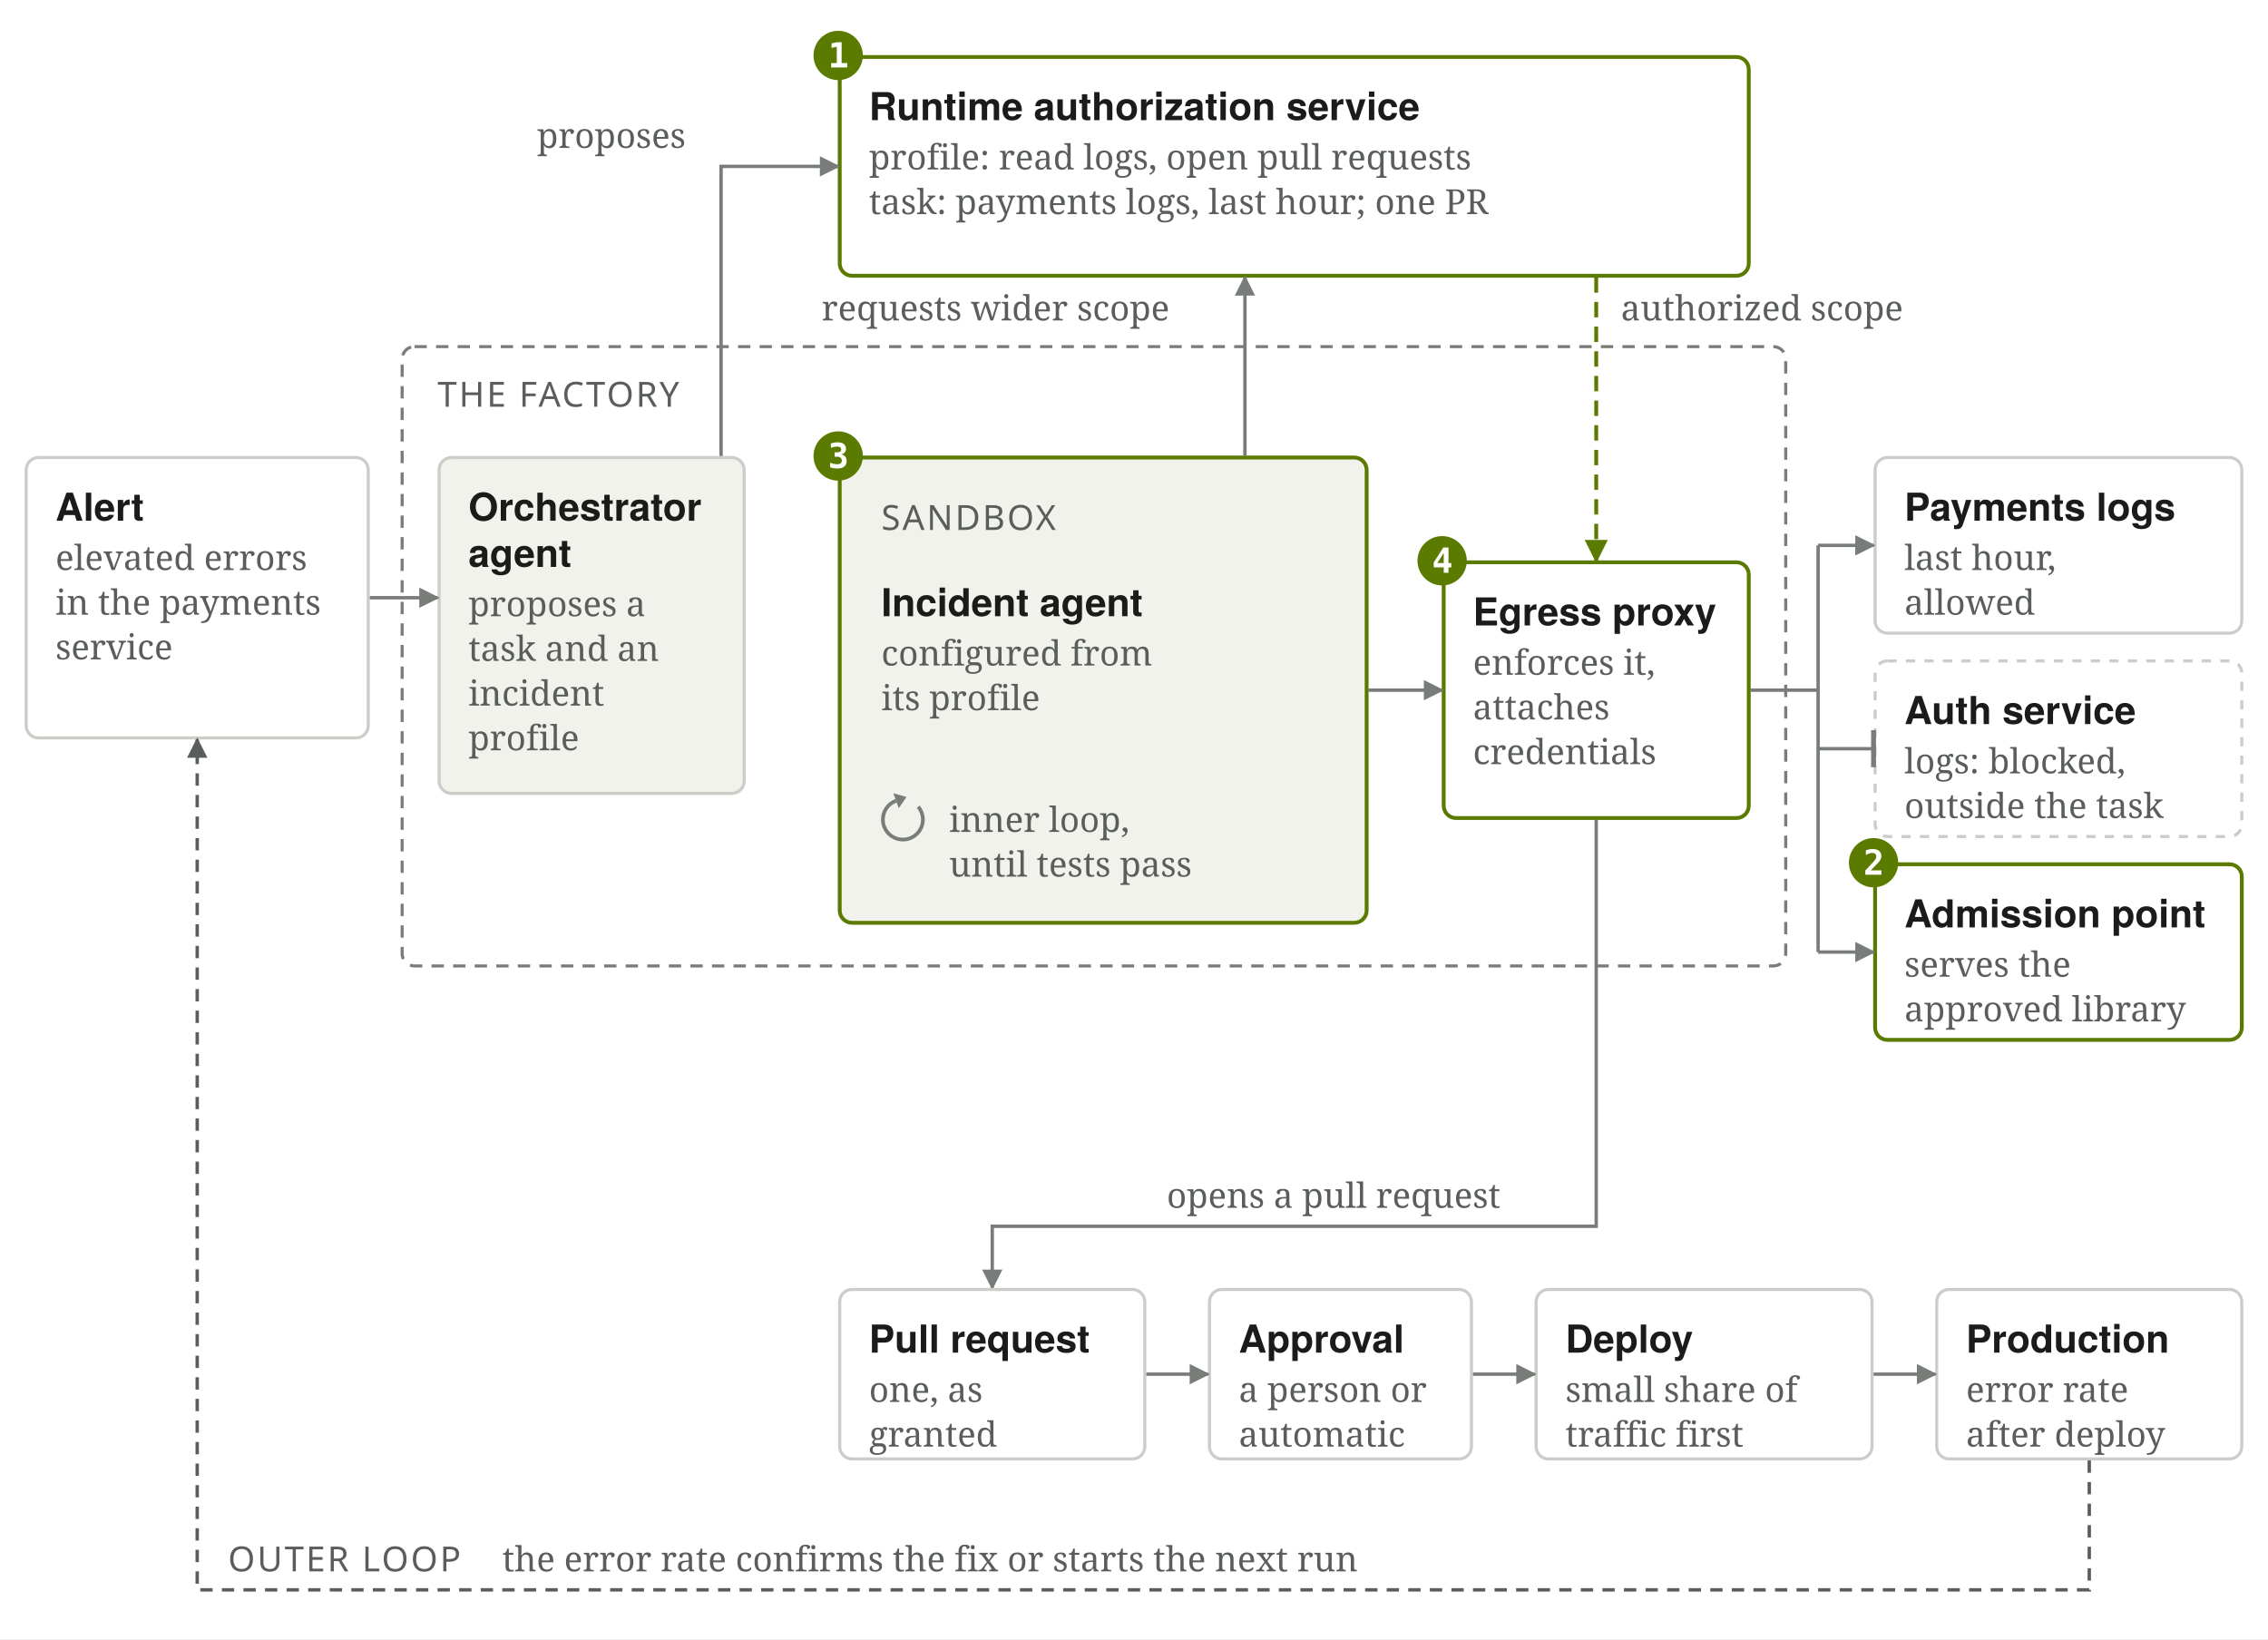
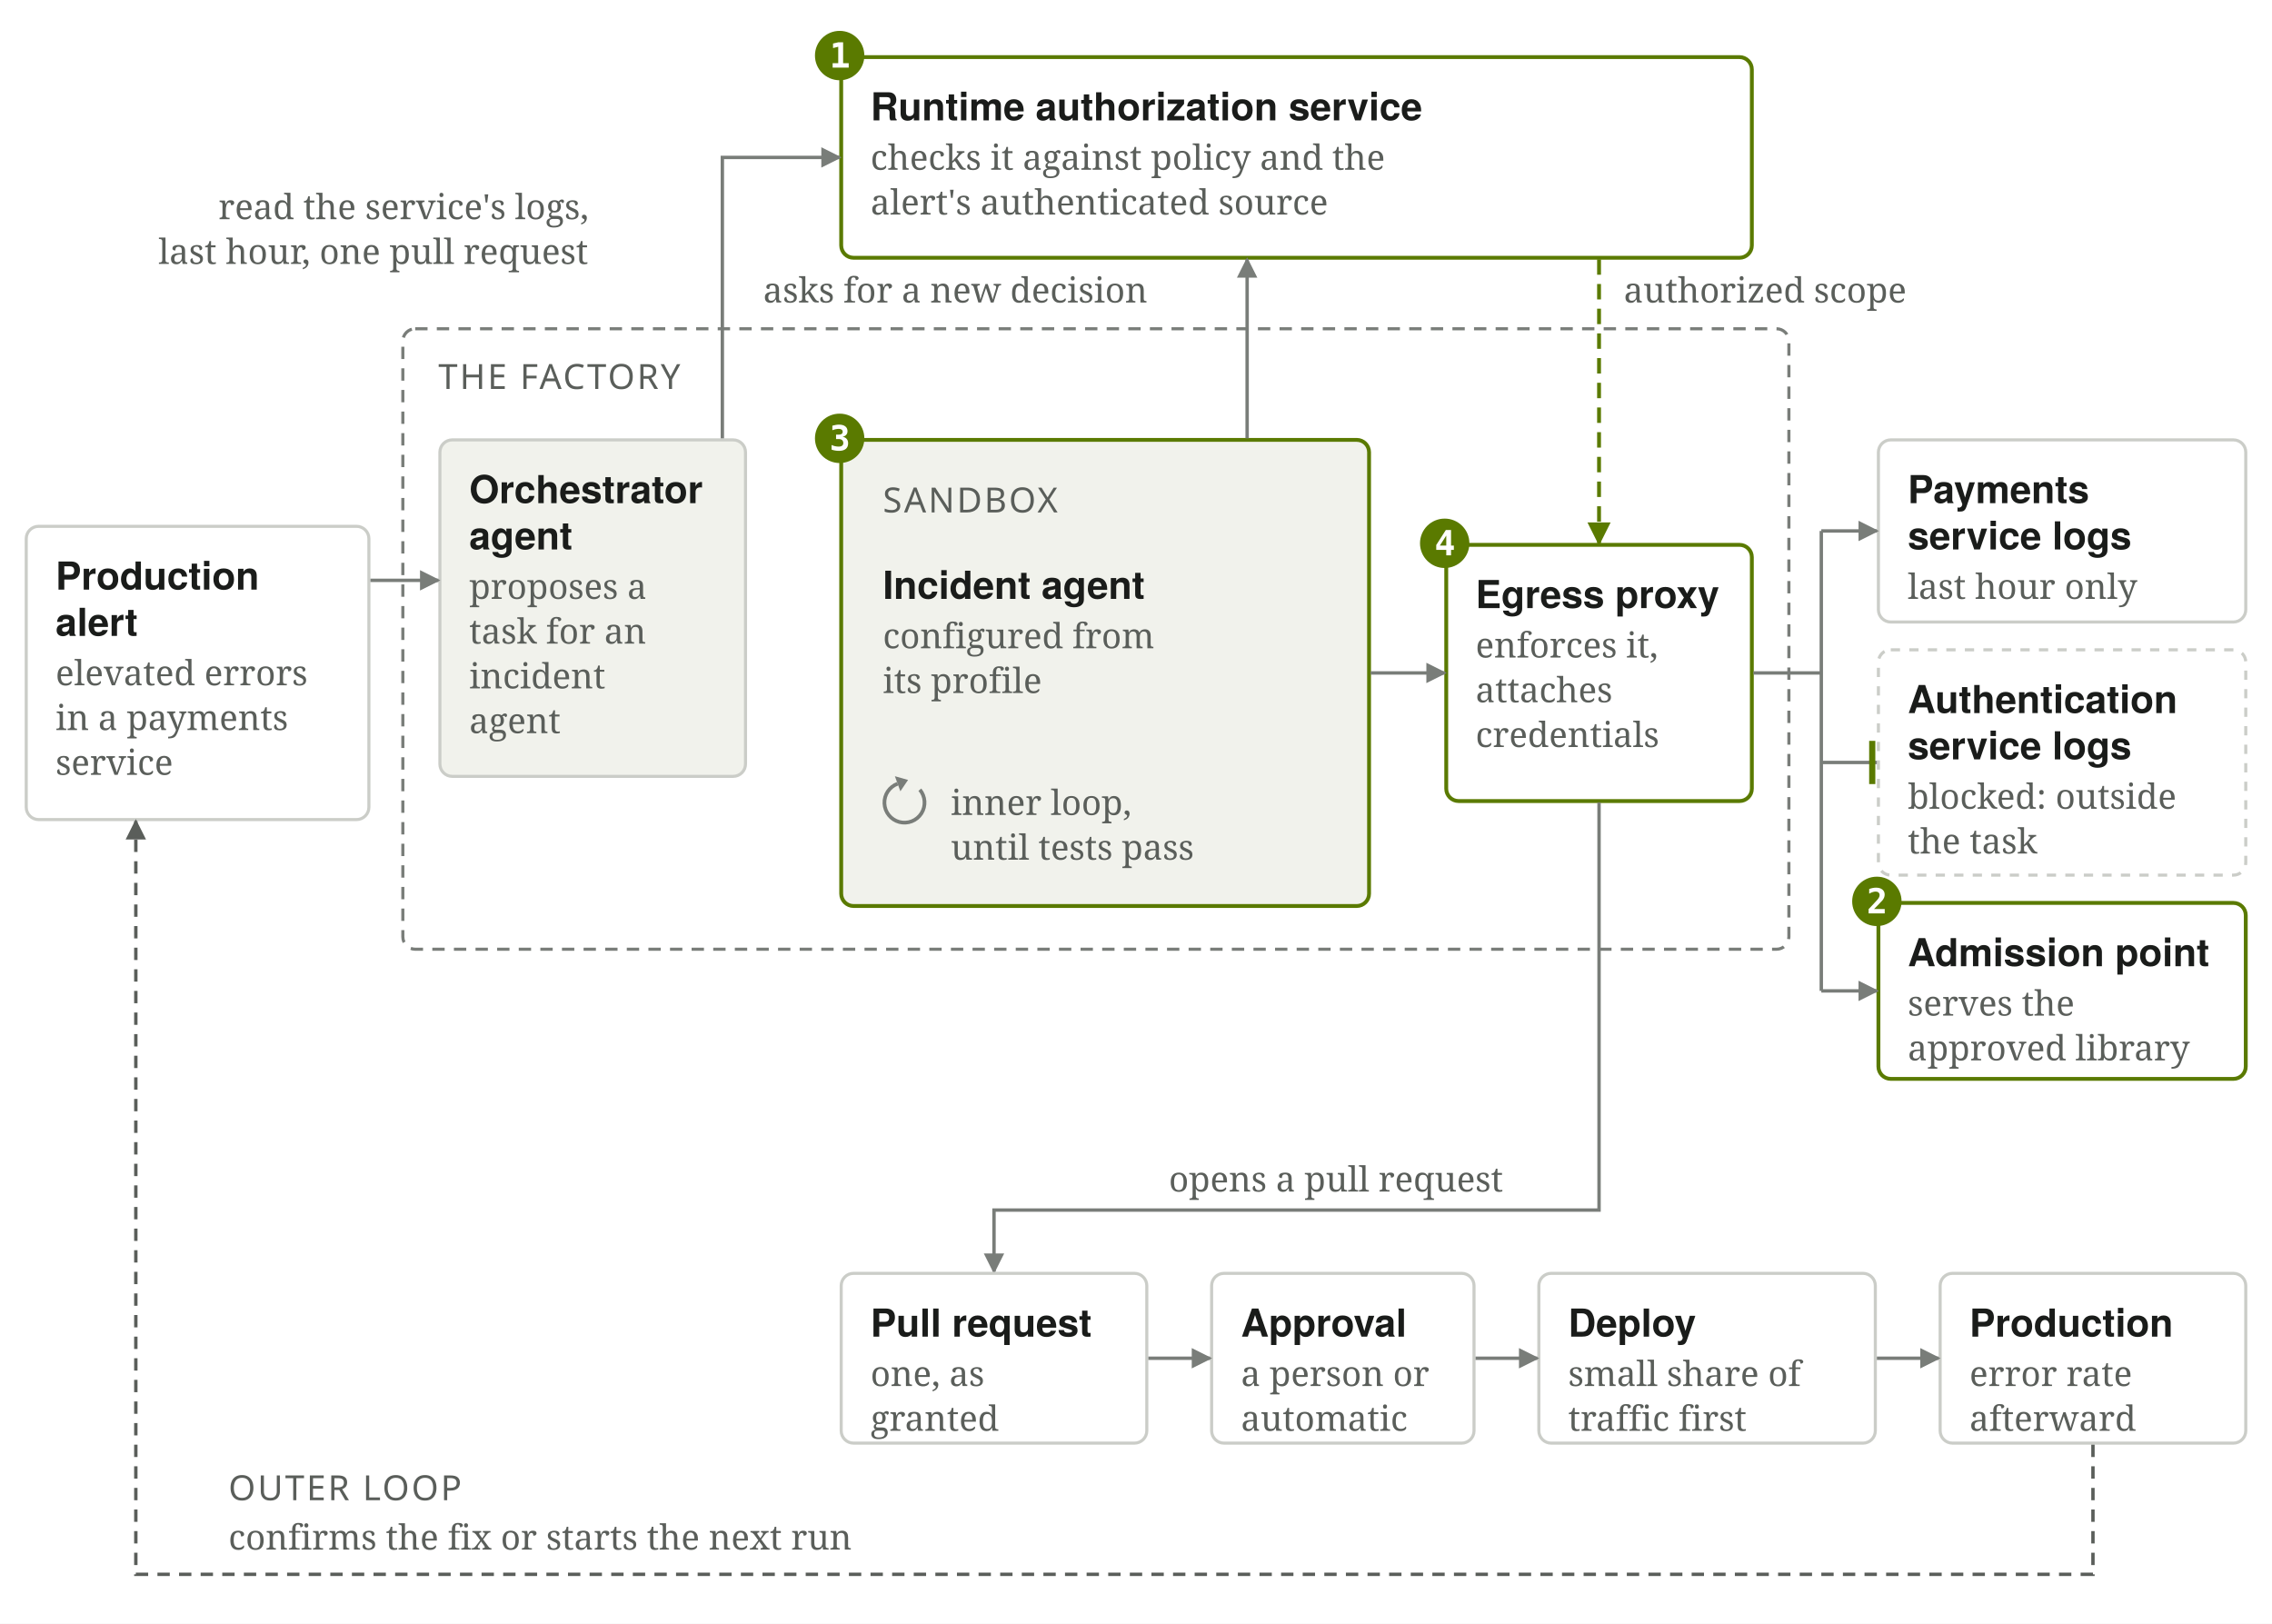
- <svg xmlns="http://www.w3.org/2000/svg" viewBox="0 0 736 532" width="736" height="532" role="img" aria-labelledby="sf6-t sf6-d">
-   <rect width="736" height="532" fill="#FFFFFF" />
+ <svg xmlns="http://www.w3.org/2000/svg" viewBox="0 0 736 526" width="736" height="526" role="img" aria-labelledby="sf6-t sf6-d">
+   <rect width="736" height="526" fill="#FFFFFF" />
  <defs>
    <marker id="sf6-a" viewBox="0 0 10 10" refX="9" refY="5" markerWidth="6" markerHeight="6" orient="auto-start-reverse">
      <path d="M0 0 L10 5 L0 10 z" fill="#797D79" />
    </marker>
    <marker id="sf6-g" viewBox="0 0 10 10" refX="9" refY="5" markerWidth="6" markerHeight="6" orient="auto-start-reverse">
      <path d="M0 0 L10 5 L0 10 z" fill="#5A7A00" />
    </marker>
    <marker id="sf6-s" viewBox="0 0 10 10" refX="9" refY="5" markerWidth="6" markerHeight="6" orient="auto-start-reverse">
      <path d="M0 0 L10 5 L0 10 z" fill="#5A5E5A" />
    </marker>
  </defs>
  <g transform="translate(8 8)">
-     <rect x="264.5" y="10.5" width="295" height="71" rx="4" fill="none" stroke="#5A7A00" stroke-width="1.25" />
+     <rect x="264.5" y="10.5" width="295" height="65" rx="4" fill="none" stroke="#5A7A00" stroke-width="1.25" />
    <circle cx="264" cy="10" r="8" fill="#5A7A00" />
    <text x="260.7" y="13.9" font-family="'IBM Plex Mono',ui-monospace,'SF Mono',Menlo,Consolas,monospace" font-size="11.25" fill="#FFFFFF" font-weight="600">1</text>
    <text x="274" y="31" font-family="Figtree,'Avenir Next','Helvetica Neue',sans-serif" font-size="12.5" fill="#1A1C1A" font-weight="600">Runtime authorization service</text>
-     <text x="274" y="47.0" font-family="'IBM Plex Serif',Charter,Georgia,serif" font-size="11.25" fill="#5A5E5A" font-weight="400">profile: read logs, open pull requests</text>
-     <text x="274" y="61.5" font-family="'IBM Plex Serif',Charter,Georgia,serif" font-size="11.25" fill="#5A5E5A" font-weight="400">task: payments logs, last hour; one PR</text>
-     <path d="M510 82 L510 174" fill="none" stroke="#5A7A00" stroke-width="1.25" stroke-dasharray="5 3" marker-end="url(#sf6-g)" />
-     <text x="518.0" y="96" font-family="'IBM Plex Serif',Charter,Georgia,serif" font-size="11.25" fill="#5A5E5A" font-weight="400">authorized scope</text>
-     <rect x="122.5" y="104.5" width="449" height="201" rx="4" fill="none" stroke="#797D79" stroke-width="1" stroke-dasharray="4 3" />
-     <text x="134" y="124" font-family="'Chakra Petch','Avenir Next',sans-serif" font-size="11.25" fill="#5A5E5A" font-weight="500" letter-spacing="0.06em">THE FACTORY</text>
-     <rect x="0.5" y="140.5" width="111" height="91" rx="4" fill="none" stroke="#CBCDC8" stroke-width="1" />
-     <text x="10" y="161" font-family="Figtree,'Avenir Next','Helvetica Neue',sans-serif" font-size="12.5" fill="#1A1C1A" font-weight="600">Alert</text>
-     <text x="10" y="177.0" font-family="'IBM Plex Serif',Charter,Georgia,serif" font-size="11.25" fill="#5A5E5A" font-weight="400">elevated errors</text>
-     <text x="10" y="191.5" font-family="'IBM Plex Serif',Charter,Georgia,serif" font-size="11.25" fill="#5A5E5A" font-weight="400">in the payments</text>
-     <text x="10" y="206.0" font-family="'IBM Plex Serif',Charter,Georgia,serif" font-size="11.25" fill="#5A5E5A" font-weight="400">service</text>
-     <rect x="134.5" y="140.5" width="99" height="109" rx="4" fill="#F1F2EC" stroke="#CBCDC8" stroke-width="1" />
-     <text x="144" y="161" font-family="Figtree,'Avenir Next','Helvetica Neue',sans-serif" font-size="12.5" fill="#1A1C1A" font-weight="600">Orchestrator</text>
-     <text x="144" y="176" font-family="Figtree,'Avenir Next','Helvetica Neue',sans-serif" font-size="12.5" fill="#1A1C1A" font-weight="600">agent</text>
-     <text x="144" y="192.0" font-family="'IBM Plex Serif',Charter,Georgia,serif" font-size="11.25" fill="#5A5E5A" font-weight="400">proposes a</text>
-     <text x="144" y="206.5" font-family="'IBM Plex Serif',Charter,Georgia,serif" font-size="11.25" fill="#5A5E5A" font-weight="400">task and an</text>
-     <text x="144" y="221.0" font-family="'IBM Plex Serif',Charter,Georgia,serif" font-size="11.25" fill="#5A5E5A" font-weight="400">incident</text>
-     <text x="144" y="235.5" font-family="'IBM Plex Serif',Charter,Georgia,serif" font-size="11.25" fill="#5A5E5A" font-weight="400">profile</text>
-     <path d="M112 186 L134 186" fill="none" stroke="#797D79" stroke-width="1.1" marker-end="url(#sf6-a)" />
-     <path d="M226 140 L226 46 L264 46" fill="none" stroke="#797D79" stroke-width="1.1" marker-end="url(#sf6-a)" />
-     <text x="166.25" y="40.0" font-family="'IBM Plex Serif',Charter,Georgia,serif" font-size="11.25" fill="#5A5E5A" font-weight="400">proposes</text>
-     <rect x="264.5" y="140.5" width="171" height="151" rx="4" fill="#F1F2EC" stroke="#5A7A00" stroke-width="1.25" />
-     <circle cx="264" cy="140" r="8" fill="#5A7A00" />
-     <text x="260.7" y="143.9" font-family="'IBM Plex Mono',ui-monospace,'SF Mono',Menlo,Consolas,monospace" font-size="11.25" fill="#FFFFFF" font-weight="600">3</text>
-     <text x="278" y="164" font-family="'Chakra Petch','Avenir Next',sans-serif" font-size="11.25" fill="#5A5E5A" font-weight="500" letter-spacing="0.06em">SANDBOX</text>
-     <text x="278" y="192" font-family="Figtree,'Avenir Next','Helvetica Neue',sans-serif" font-size="12.5" fill="#1A1C1A" font-weight="600">Incident agent</text>
-     <text x="278" y="208" font-family="'IBM Plex Serif',Charter,Georgia,serif" font-size="11.25" fill="#5A5E5A" font-weight="400">configured from</text>
-     <text x="278" y="222.5" font-family="'IBM Plex Serif',Charter,Georgia,serif" font-size="11.25" fill="#5A5E5A" font-weight="400">its profile</text>
-     <path d="M289.98 253.82 A6.5 6.5 0 1 1 282.78 251.89" fill="none" stroke="#797D79" stroke-width="1.2" />
-     <path d="M286.16 250.66 L283.67 254.34 L281.89 249.45 z" fill="#797D79" />
-     <text x="300" y="262" font-family="'IBM Plex Serif',Charter,Georgia,serif" font-size="11.25" fill="#5A5E5A" font-weight="400">inner loop,</text>
-     <text x="300" y="276.5" font-family="'IBM Plex Serif',Charter,Georgia,serif" font-size="11.25" fill="#5A5E5A" font-weight="400">until tests pass</text>
-     <path d="M396 140 L396 82" fill="none" stroke="#797D79" stroke-width="1.1" marker-end="url(#sf6-a)" />
-     <text x="258.625" y="96" font-family="'IBM Plex Serif',Charter,Georgia,serif" font-size="11.25" fill="#5A5E5A" font-weight="400">requests wider scope</text>
-     <rect x="460.5" y="174.5" width="99" height="83" rx="4" fill="none" stroke="#5A7A00" stroke-width="1.25" />
-     <circle cx="460" cy="174" r="8" fill="#5A7A00" />
-     <text x="456.7" y="177.9" font-family="'IBM Plex Mono',ui-monospace,'SF Mono',Menlo,Consolas,monospace" font-size="11.25" fill="#FFFFFF" font-weight="600">4</text>
-     <text x="470" y="195" font-family="Figtree,'Avenir Next','Helvetica Neue',sans-serif" font-size="12.5" fill="#1A1C1A" font-weight="600">Egress proxy</text>
-     <text x="470" y="211.0" font-family="'IBM Plex Serif',Charter,Georgia,serif" font-size="11.25" fill="#5A5E5A" font-weight="400">enforces it,</text>
-     <text x="470" y="225.5" font-family="'IBM Plex Serif',Charter,Georgia,serif" font-size="11.25" fill="#5A5E5A" font-weight="400">attaches</text>
-     <text x="470" y="240.0" font-family="'IBM Plex Serif',Charter,Georgia,serif" font-size="11.25" fill="#5A5E5A" font-weight="400">credentials</text>
-     <path d="M436 216 L460 216" fill="none" stroke="#797D79" stroke-width="1.1" marker-end="url(#sf6-a)" />
-     <rect x="600.5" y="140.5" width="119" height="57" rx="4" fill="none" stroke="#CBCDC8" stroke-width="1" />
-     <text x="610" y="161" font-family="Figtree,'Avenir Next','Helvetica Neue',sans-serif" font-size="12.5" fill="#1A1C1A" font-weight="600">Payments logs</text>
-     <text x="610" y="177.0" font-family="'IBM Plex Serif',Charter,Georgia,serif" font-size="11.25" fill="#5A5E5A" font-weight="400">last hour,</text>
-     <text x="610" y="191.5" font-family="'IBM Plex Serif',Charter,Georgia,serif" font-size="11.25" fill="#5A5E5A" font-weight="400">allowed</text>
-     <rect x="600.5" y="206.5" width="119" height="57" rx="4" fill="none" stroke="#CBCDC8" stroke-width="1" stroke-dasharray="3 3" />
-     <text x="610" y="227" font-family="Figtree,'Avenir Next','Helvetica Neue',sans-serif" font-size="12.5" fill="#1A1C1A" font-weight="600">Auth service</text>
-     <text x="610" y="243.0" font-family="'IBM Plex Serif',Charter,Georgia,serif" font-size="11.25" fill="#5A5E5A" font-weight="400">logs: blocked,</text>
-     <text x="610" y="257.5" font-family="'IBM Plex Serif',Charter,Georgia,serif" font-size="11.25" fill="#5A5E5A" font-weight="400">outside the task</text>
-     <rect x="600.5" y="272.5" width="119" height="57" rx="4" fill="none" stroke="#5A7A00" stroke-width="1.25" />
-     <circle cx="600" cy="272" r="8" fill="#5A7A00" />
-     <text x="596.7" y="275.9" font-family="'IBM Plex Mono',ui-monospace,'SF Mono',Menlo,Consolas,monospace" font-size="11.25" fill="#FFFFFF" font-weight="600">2</text>
-     <text x="610" y="293" font-family="Figtree,'Avenir Next','Helvetica Neue',sans-serif" font-size="12.5" fill="#1A1C1A" font-weight="600">Admission point</text>
-     <text x="610" y="309.0" font-family="'IBM Plex Serif',Charter,Georgia,serif" font-size="11.25" fill="#5A5E5A" font-weight="400">serves the</text>
-     <text x="610" y="323.5" font-family="'IBM Plex Serif',Charter,Georgia,serif" font-size="11.25" fill="#5A5E5A" font-weight="400">approved library</text>
-     <path d="M560 216 L582 216" fill="none" stroke="#797D79" stroke-width="1.1" />
-     <path d="M582 169 L582 301" fill="none" stroke="#797D79" stroke-width="1.1" />
-     <path d="M582 169 L600 169" fill="none" stroke="#797D79" stroke-width="1.1" marker-end="url(#sf6-a)" />
-     <path d="M582 235 L600 235" fill="none" stroke="#797D79" stroke-width="1.1" />
-     <path d="M600 229 L600 241" stroke="#797D79" stroke-width="1.6" />
-     <path d="M582 301 L600 301" fill="none" stroke="#797D79" stroke-width="1.1" marker-end="url(#sf6-a)" />
-     <path d="M510 258 L510 390 L314 390 L314 410" fill="none" stroke="#797D79" stroke-width="1.1" marker-end="url(#sf6-a)" />
-     <text x="370.625" y="384" font-family="'IBM Plex Serif',Charter,Georgia,serif" font-size="11.25" fill="#5A5E5A" font-weight="400">opens a pull request</text>
-     <rect x="264.5" y="410.5" width="99" height="55" rx="4" fill="none" stroke="#CBCDC8" stroke-width="1" />
-     <text x="274" y="431" font-family="Figtree,'Avenir Next','Helvetica Neue',sans-serif" font-size="12.5" fill="#1A1C1A" font-weight="600">Pull request</text>
-     <text x="274" y="447.0" font-family="'IBM Plex Serif',Charter,Georgia,serif" font-size="11.25" fill="#5A5E5A" font-weight="400">one, as</text>
-     <text x="274" y="461.5" font-family="'IBM Plex Serif',Charter,Georgia,serif" font-size="11.25" fill="#5A5E5A" font-weight="400">granted</text>
-     <rect x="384.5" y="410.5" width="85" height="55" rx="4" fill="none" stroke="#CBCDC8" stroke-width="1" />
-     <text x="394" y="431" font-family="Figtree,'Avenir Next','Helvetica Neue',sans-serif" font-size="12.5" fill="#1A1C1A" font-weight="600">Approval</text>
-     <text x="394" y="447.0" font-family="'IBM Plex Serif',Charter,Georgia,serif" font-size="11.25" fill="#5A5E5A" font-weight="400">a person or</text>
-     <text x="394" y="461.5" font-family="'IBM Plex Serif',Charter,Georgia,serif" font-size="11.25" fill="#5A5E5A" font-weight="400">automatic</text>
-     <rect x="490.5" y="410.5" width="109" height="55" rx="4" fill="none" stroke="#CBCDC8" stroke-width="1" />
-     <text x="500" y="431" font-family="Figtree,'Avenir Next','Helvetica Neue',sans-serif" font-size="12.5" fill="#1A1C1A" font-weight="600">Deploy</text>
-     <text x="500" y="447.0" font-family="'IBM Plex Serif',Charter,Georgia,serif" font-size="11.25" fill="#5A5E5A" font-weight="400">small share of</text>
-     <text x="500" y="461.5" font-family="'IBM Plex Serif',Charter,Georgia,serif" font-size="11.25" fill="#5A5E5A" font-weight="400">traffic first</text>
-     <rect x="620.5" y="410.5" width="99" height="55" rx="4" fill="none" stroke="#CBCDC8" stroke-width="1" />
-     <text x="630" y="431" font-family="Figtree,'Avenir Next','Helvetica Neue',sans-serif" font-size="12.5" fill="#1A1C1A" font-weight="600">Production</text>
-     <text x="630" y="447.0" font-family="'IBM Plex Serif',Charter,Georgia,serif" font-size="11.25" fill="#5A5E5A" font-weight="400">error rate</text>
-     <text x="630" y="461.5" font-family="'IBM Plex Serif',Charter,Georgia,serif" font-size="11.25" fill="#5A5E5A" font-weight="400">after deploy</text>
-     <path d="M364 438 L384 438" fill="none" stroke="#797D79" stroke-width="1.1" marker-end="url(#sf6-a)" />
-     <path d="M470 438 L490 438" fill="none" stroke="#797D79" stroke-width="1.1" marker-end="url(#sf6-a)" />
-     <path d="M600 438 L620 438" fill="none" stroke="#797D79" stroke-width="1.1" marker-end="url(#sf6-a)" />
-     <path d="M670 466 L670 508 L56 508 L56 232" fill="none" stroke="#5A5E5A" stroke-width="1.1" stroke-dasharray="4 3" marker-end="url(#sf6-s)" />
-     <text x="66.0" y="502" font-family="'Chakra Petch','Avenir Next',sans-serif" font-size="11.25" fill="#5A5E5A" font-weight="500" letter-spacing="0.06em">OUTER LOOP</text>
-     <text x="155.0" y="502" font-family="'IBM Plex Serif',Charter,Georgia,serif" font-size="11.25" fill="#5A5E5A" font-weight="400">the error rate confirms the fix or starts the next run</text>
+     <text x="274" y="47.0" font-family="'IBM Plex Serif',Charter,Georgia,serif" font-size="11.25" fill="#5A5E5A" font-weight="400">checks it against policy and the</text>
+     <text x="274" y="61.5" font-family="'IBM Plex Serif',Charter,Georgia,serif" font-size="11.25" fill="#5A5E5A" font-weight="400">alert's authenticated source</text>
+     <path d="M510 76 L510 168" fill="none" stroke="#5A7A00" stroke-width="1.25" stroke-dasharray="5 3" marker-end="url(#sf6-g)" />
+     <text x="518.0" y="90" font-family="'IBM Plex Serif',Charter,Georgia,serif" font-size="11.25" fill="#5A5E5A" font-weight="400">authorized scope</text>
+     <rect x="122.5" y="98.5" width="449" height="201" rx="4" fill="none" stroke="#797D79" stroke-width="1" stroke-dasharray="4 3" />
+     <text x="134" y="118" font-family="'Chakra Petch','Avenir Next',sans-serif" font-size="11.25" fill="#5A5E5A" font-weight="500" letter-spacing="0.06em">THE FACTORY</text>
+     <rect x="0.5" y="162.5" width="111" height="95" rx="4" fill="none" stroke="#CBCDC8" stroke-width="1" />
+     <text x="10" y="183" font-family="Figtree,'Avenir Next','Helvetica Neue',sans-serif" font-size="12.5" fill="#1A1C1A" font-weight="600">Production</text>
+     <text x="10" y="198" font-family="Figtree,'Avenir Next','Helvetica Neue',sans-serif" font-size="12.5" fill="#1A1C1A" font-weight="600">alert</text>
+     <text x="10" y="214.0" font-family="'IBM Plex Serif',Charter,Georgia,serif" font-size="11.25" fill="#5A5E5A" font-weight="400">elevated errors</text>
+     <text x="10" y="228.5" font-family="'IBM Plex Serif',Charter,Georgia,serif" font-size="11.25" fill="#5A5E5A" font-weight="400">in a payments</text>
+     <text x="10" y="243.0" font-family="'IBM Plex Serif',Charter,Georgia,serif" font-size="11.25" fill="#5A5E5A" font-weight="400">service</text>
+     <rect x="134.5" y="134.5" width="99" height="109" rx="4" fill="#F1F2EC" stroke="#CBCDC8" stroke-width="1" />
+     <text x="144" y="155" font-family="Figtree,'Avenir Next','Helvetica Neue',sans-serif" font-size="12.5" fill="#1A1C1A" font-weight="600">Orchestrator</text>
+     <text x="144" y="170" font-family="Figtree,'Avenir Next','Helvetica Neue',sans-serif" font-size="12.5" fill="#1A1C1A" font-weight="600">agent</text>
+     <text x="144" y="186.0" font-family="'IBM Plex Serif',Charter,Georgia,serif" font-size="11.25" fill="#5A5E5A" font-weight="400">proposes a</text>
+     <text x="144" y="200.5" font-family="'IBM Plex Serif',Charter,Georgia,serif" font-size="11.25" fill="#5A5E5A" font-weight="400">task for an</text>
+     <text x="144" y="215.0" font-family="'IBM Plex Serif',Charter,Georgia,serif" font-size="11.25" fill="#5A5E5A" font-weight="400">incident</text>
+     <text x="144" y="229.5" font-family="'IBM Plex Serif',Charter,Georgia,serif" font-size="11.25" fill="#5A5E5A" font-weight="400">agent</text>
+     <path d="M112 180 L134 180" fill="none" stroke="#797D79" stroke-width="1.1" marker-end="url(#sf6-a)" />
+     <path d="M226 134 L226 43 L264 43" fill="none" stroke="#797D79" stroke-width="1.1" marker-end="url(#sf6-a)" />
+     <text x="62.75" y="63.0" font-family="'IBM Plex Serif',Charter,Georgia,serif" font-size="11.25" fill="#5A5E5A" font-weight="400">read the service's logs,</text>
+     <text x="43.344" y="77.5" font-family="'IBM Plex Serif',Charter,Georgia,serif" font-size="11.25" fill="#5A5E5A" font-weight="400">last hour, one pull request</text>
+     <rect x="264.5" y="134.5" width="171" height="151" rx="4" fill="#F1F2EC" stroke="#5A7A00" stroke-width="1.25" />
+     <circle cx="264" cy="134" r="8" fill="#5A7A00" />
+     <text x="260.7" y="137.9" font-family="'IBM Plex Mono',ui-monospace,'SF Mono',Menlo,Consolas,monospace" font-size="11.25" fill="#FFFFFF" font-weight="600">3</text>
+     <text x="278" y="158" font-family="'Chakra Petch','Avenir Next',sans-serif" font-size="11.25" fill="#5A5E5A" font-weight="500" letter-spacing="0.06em">SANDBOX</text>
+     <text x="278" y="186" font-family="Figtree,'Avenir Next','Helvetica Neue',sans-serif" font-size="12.5" fill="#1A1C1A" font-weight="600">Incident agent</text>
+     <text x="278" y="202" font-family="'IBM Plex Serif',Charter,Georgia,serif" font-size="11.25" fill="#5A5E5A" font-weight="400">configured from</text>
+     <text x="278" y="216.5" font-family="'IBM Plex Serif',Charter,Georgia,serif" font-size="11.25" fill="#5A5E5A" font-weight="400">its profile</text>
+     <path d="M289.98 247.82 A6.5 6.5 0 1 1 282.78 245.89" fill="none" stroke="#797D79" stroke-width="1.2" />
+     <path d="M286.16 244.66 L283.67 248.34 L281.89 243.45 z" fill="#797D79" />
+     <text x="300" y="256" font-family="'IBM Plex Serif',Charter,Georgia,serif" font-size="11.25" fill="#5A5E5A" font-weight="400">inner loop,</text>
+     <text x="300" y="270.5" font-family="'IBM Plex Serif',Charter,Georgia,serif" font-size="11.25" fill="#5A5E5A" font-weight="400">until tests pass</text>
+     <path d="M396 134 L396 76" fill="none" stroke="#797D79" stroke-width="1.1" marker-end="url(#sf6-a)" />
+     <text x="239.219" y="90" font-family="'IBM Plex Serif',Charter,Georgia,serif" font-size="11.25" fill="#5A5E5A" font-weight="400">asks for a new decision</text>
+     <rect x="460.5" y="168.5" width="99" height="83" rx="4" fill="none" stroke="#5A7A00" stroke-width="1.25" />
+     <circle cx="460" cy="168" r="8" fill="#5A7A00" />
+     <text x="456.7" y="171.9" font-family="'IBM Plex Mono',ui-monospace,'SF Mono',Menlo,Consolas,monospace" font-size="11.25" fill="#FFFFFF" font-weight="600">4</text>
+     <text x="470" y="189" font-family="Figtree,'Avenir Next','Helvetica Neue',sans-serif" font-size="12.5" fill="#1A1C1A" font-weight="600">Egress proxy</text>
+     <text x="470" y="205.0" font-family="'IBM Plex Serif',Charter,Georgia,serif" font-size="11.25" fill="#5A5E5A" font-weight="400">enforces it,</text>
+     <text x="470" y="219.5" font-family="'IBM Plex Serif',Charter,Georgia,serif" font-size="11.25" fill="#5A5E5A" font-weight="400">attaches</text>
+     <text x="470" y="234.0" font-family="'IBM Plex Serif',Charter,Georgia,serif" font-size="11.25" fill="#5A5E5A" font-weight="400">credentials</text>
+     <path d="M436 210 L460 210" fill="none" stroke="#797D79" stroke-width="1.1" marker-end="url(#sf6-a)" />
+     <rect x="600.5" y="134.5" width="119" height="59" rx="4" fill="none" stroke="#CBCDC8" stroke-width="1" />
+     <text x="610" y="155" font-family="Figtree,'Avenir Next','Helvetica Neue',sans-serif" font-size="12.5" fill="#1A1C1A" font-weight="600">Payments</text>
+     <text x="610" y="170" font-family="Figtree,'Avenir Next','Helvetica Neue',sans-serif" font-size="12.5" fill="#1A1C1A" font-weight="600">service logs</text>
+     <text x="610" y="186.0" font-family="'IBM Plex Serif',Charter,Georgia,serif" font-size="11.25" fill="#5A5E5A" font-weight="400">last hour only</text>
+     <rect x="600.5" y="202.5" width="119" height="73" rx="4" fill="none" stroke="#CBCDC8" stroke-width="1" stroke-dasharray="3 3" />
+     <text x="610" y="223" font-family="Figtree,'Avenir Next','Helvetica Neue',sans-serif" font-size="12.5" fill="#1A1C1A" font-weight="600">Authentication</text>
+     <text x="610" y="238" font-family="Figtree,'Avenir Next','Helvetica Neue',sans-serif" font-size="12.5" fill="#1A1C1A" font-weight="600">service logs</text>
+     <text x="610" y="254.0" font-family="'IBM Plex Serif',Charter,Georgia,serif" font-size="11.25" fill="#5A5E5A" font-weight="400">blocked: outside</text>
+     <text x="610" y="268.5" font-family="'IBM Plex Serif',Charter,Georgia,serif" font-size="11.25" fill="#5A5E5A" font-weight="400">the task</text>
+     <rect x="600.5" y="284.5" width="119" height="57" rx="4" fill="none" stroke="#5A7A00" stroke-width="1.25" />
+     <circle cx="600" cy="284" r="8" fill="#5A7A00" />
+     <text x="596.7" y="287.9" font-family="'IBM Plex Mono',ui-monospace,'SF Mono',Menlo,Consolas,monospace" font-size="11.25" fill="#FFFFFF" font-weight="600">2</text>
+     <text x="610" y="305" font-family="Figtree,'Avenir Next','Helvetica Neue',sans-serif" font-size="12.5" fill="#1A1C1A" font-weight="600">Admission point</text>
+     <text x="610" y="321.0" font-family="'IBM Plex Serif',Charter,Georgia,serif" font-size="11.25" fill="#5A5E5A" font-weight="400">serves the</text>
+     <text x="610" y="335.5" font-family="'IBM Plex Serif',Charter,Georgia,serif" font-size="11.25" fill="#5A5E5A" font-weight="400">approved library</text>
+     <path d="M560 210 L582 210" fill="none" stroke="#797D79" stroke-width="1.1" />
+     <path d="M582 164 L582 313" fill="none" stroke="#797D79" stroke-width="1.1" />
+     <path d="M582 164 L600 164" fill="none" stroke="#797D79" stroke-width="1.1" marker-end="url(#sf6-a)" />
+     <path d="M582 239 L600 239" fill="none" stroke="#797D79" stroke-width="1.1" />
+     <path d="M598.5 232 L598.5 246" stroke="#5A7A00" stroke-width="2" />
+     <path d="M582 313 L600 313" fill="none" stroke="#797D79" stroke-width="1.1" marker-end="url(#sf6-a)" />
+     <path d="M510 252 L510 384 L314 384 L314 404" fill="none" stroke="#797D79" stroke-width="1.1" marker-end="url(#sf6-a)" />
+     <text x="370.625" y="378" font-family="'IBM Plex Serif',Charter,Georgia,serif" font-size="11.25" fill="#5A5E5A" font-weight="400">opens a pull request</text>
+     <rect x="264.5" y="404.5" width="99" height="55" rx="4" fill="none" stroke="#CBCDC8" stroke-width="1" />
+     <text x="274" y="425" font-family="Figtree,'Avenir Next','Helvetica Neue',sans-serif" font-size="12.5" fill="#1A1C1A" font-weight="600">Pull request</text>
+     <text x="274" y="441.0" font-family="'IBM Plex Serif',Charter,Georgia,serif" font-size="11.25" fill="#5A5E5A" font-weight="400">one, as</text>
+     <text x="274" y="455.5" font-family="'IBM Plex Serif',Charter,Georgia,serif" font-size="11.25" fill="#5A5E5A" font-weight="400">granted</text>
+     <rect x="384.5" y="404.5" width="85" height="55" rx="4" fill="none" stroke="#CBCDC8" stroke-width="1" />
+     <text x="394" y="425" font-family="Figtree,'Avenir Next','Helvetica Neue',sans-serif" font-size="12.5" fill="#1A1C1A" font-weight="600">Approval</text>
+     <text x="394" y="441.0" font-family="'IBM Plex Serif',Charter,Georgia,serif" font-size="11.25" fill="#5A5E5A" font-weight="400">a person or</text>
+     <text x="394" y="455.5" font-family="'IBM Plex Serif',Charter,Georgia,serif" font-size="11.25" fill="#5A5E5A" font-weight="400">automatic</text>
+     <rect x="490.5" y="404.5" width="109" height="55" rx="4" fill="none" stroke="#CBCDC8" stroke-width="1" />
+     <text x="500" y="425" font-family="Figtree,'Avenir Next','Helvetica Neue',sans-serif" font-size="12.5" fill="#1A1C1A" font-weight="600">Deploy</text>
+     <text x="500" y="441.0" font-family="'IBM Plex Serif',Charter,Georgia,serif" font-size="11.25" fill="#5A5E5A" font-weight="400">small share of</text>
+     <text x="500" y="455.5" font-family="'IBM Plex Serif',Charter,Georgia,serif" font-size="11.25" fill="#5A5E5A" font-weight="400">traffic first</text>
+     <rect x="620.5" y="404.5" width="99" height="55" rx="4" fill="none" stroke="#CBCDC8" stroke-width="1" />
+     <text x="630" y="425" font-family="Figtree,'Avenir Next','Helvetica Neue',sans-serif" font-size="12.5" fill="#1A1C1A" font-weight="600">Production</text>
+     <text x="630" y="441.0" font-family="'IBM Plex Serif',Charter,Georgia,serif" font-size="11.25" fill="#5A5E5A" font-weight="400">error rate</text>
+     <text x="630" y="455.5" font-family="'IBM Plex Serif',Charter,Georgia,serif" font-size="11.25" fill="#5A5E5A" font-weight="400">afterward</text>
+     <path d="M364 432 L384 432" fill="none" stroke="#797D79" stroke-width="1.1" marker-end="url(#sf6-a)" />
+     <path d="M470 432 L490 432" fill="none" stroke="#797D79" stroke-width="1.1" marker-end="url(#sf6-a)" />
+     <path d="M600 432 L620 432" fill="none" stroke="#797D79" stroke-width="1.1" marker-end="url(#sf6-a)" />
+     <path d="M670 460 L670 502 L36 502 L36 258" fill="none" stroke="#5A5E5A" stroke-width="1.1" stroke-dasharray="4 3" marker-end="url(#sf6-s)" />
+     <text x="66" y="478" font-family="'Chakra Petch','Avenir Next',sans-serif" font-size="11.25" fill="#5A5E5A" font-weight="500" letter-spacing="0.06em">OUTER LOOP</text>
+     <text x="66" y="494" font-family="'IBM Plex Serif',Charter,Georgia,serif" font-size="11.25" fill="#5A5E5A" font-weight="400">confirms the fix or starts the next run</text>
  </g>
</svg>
